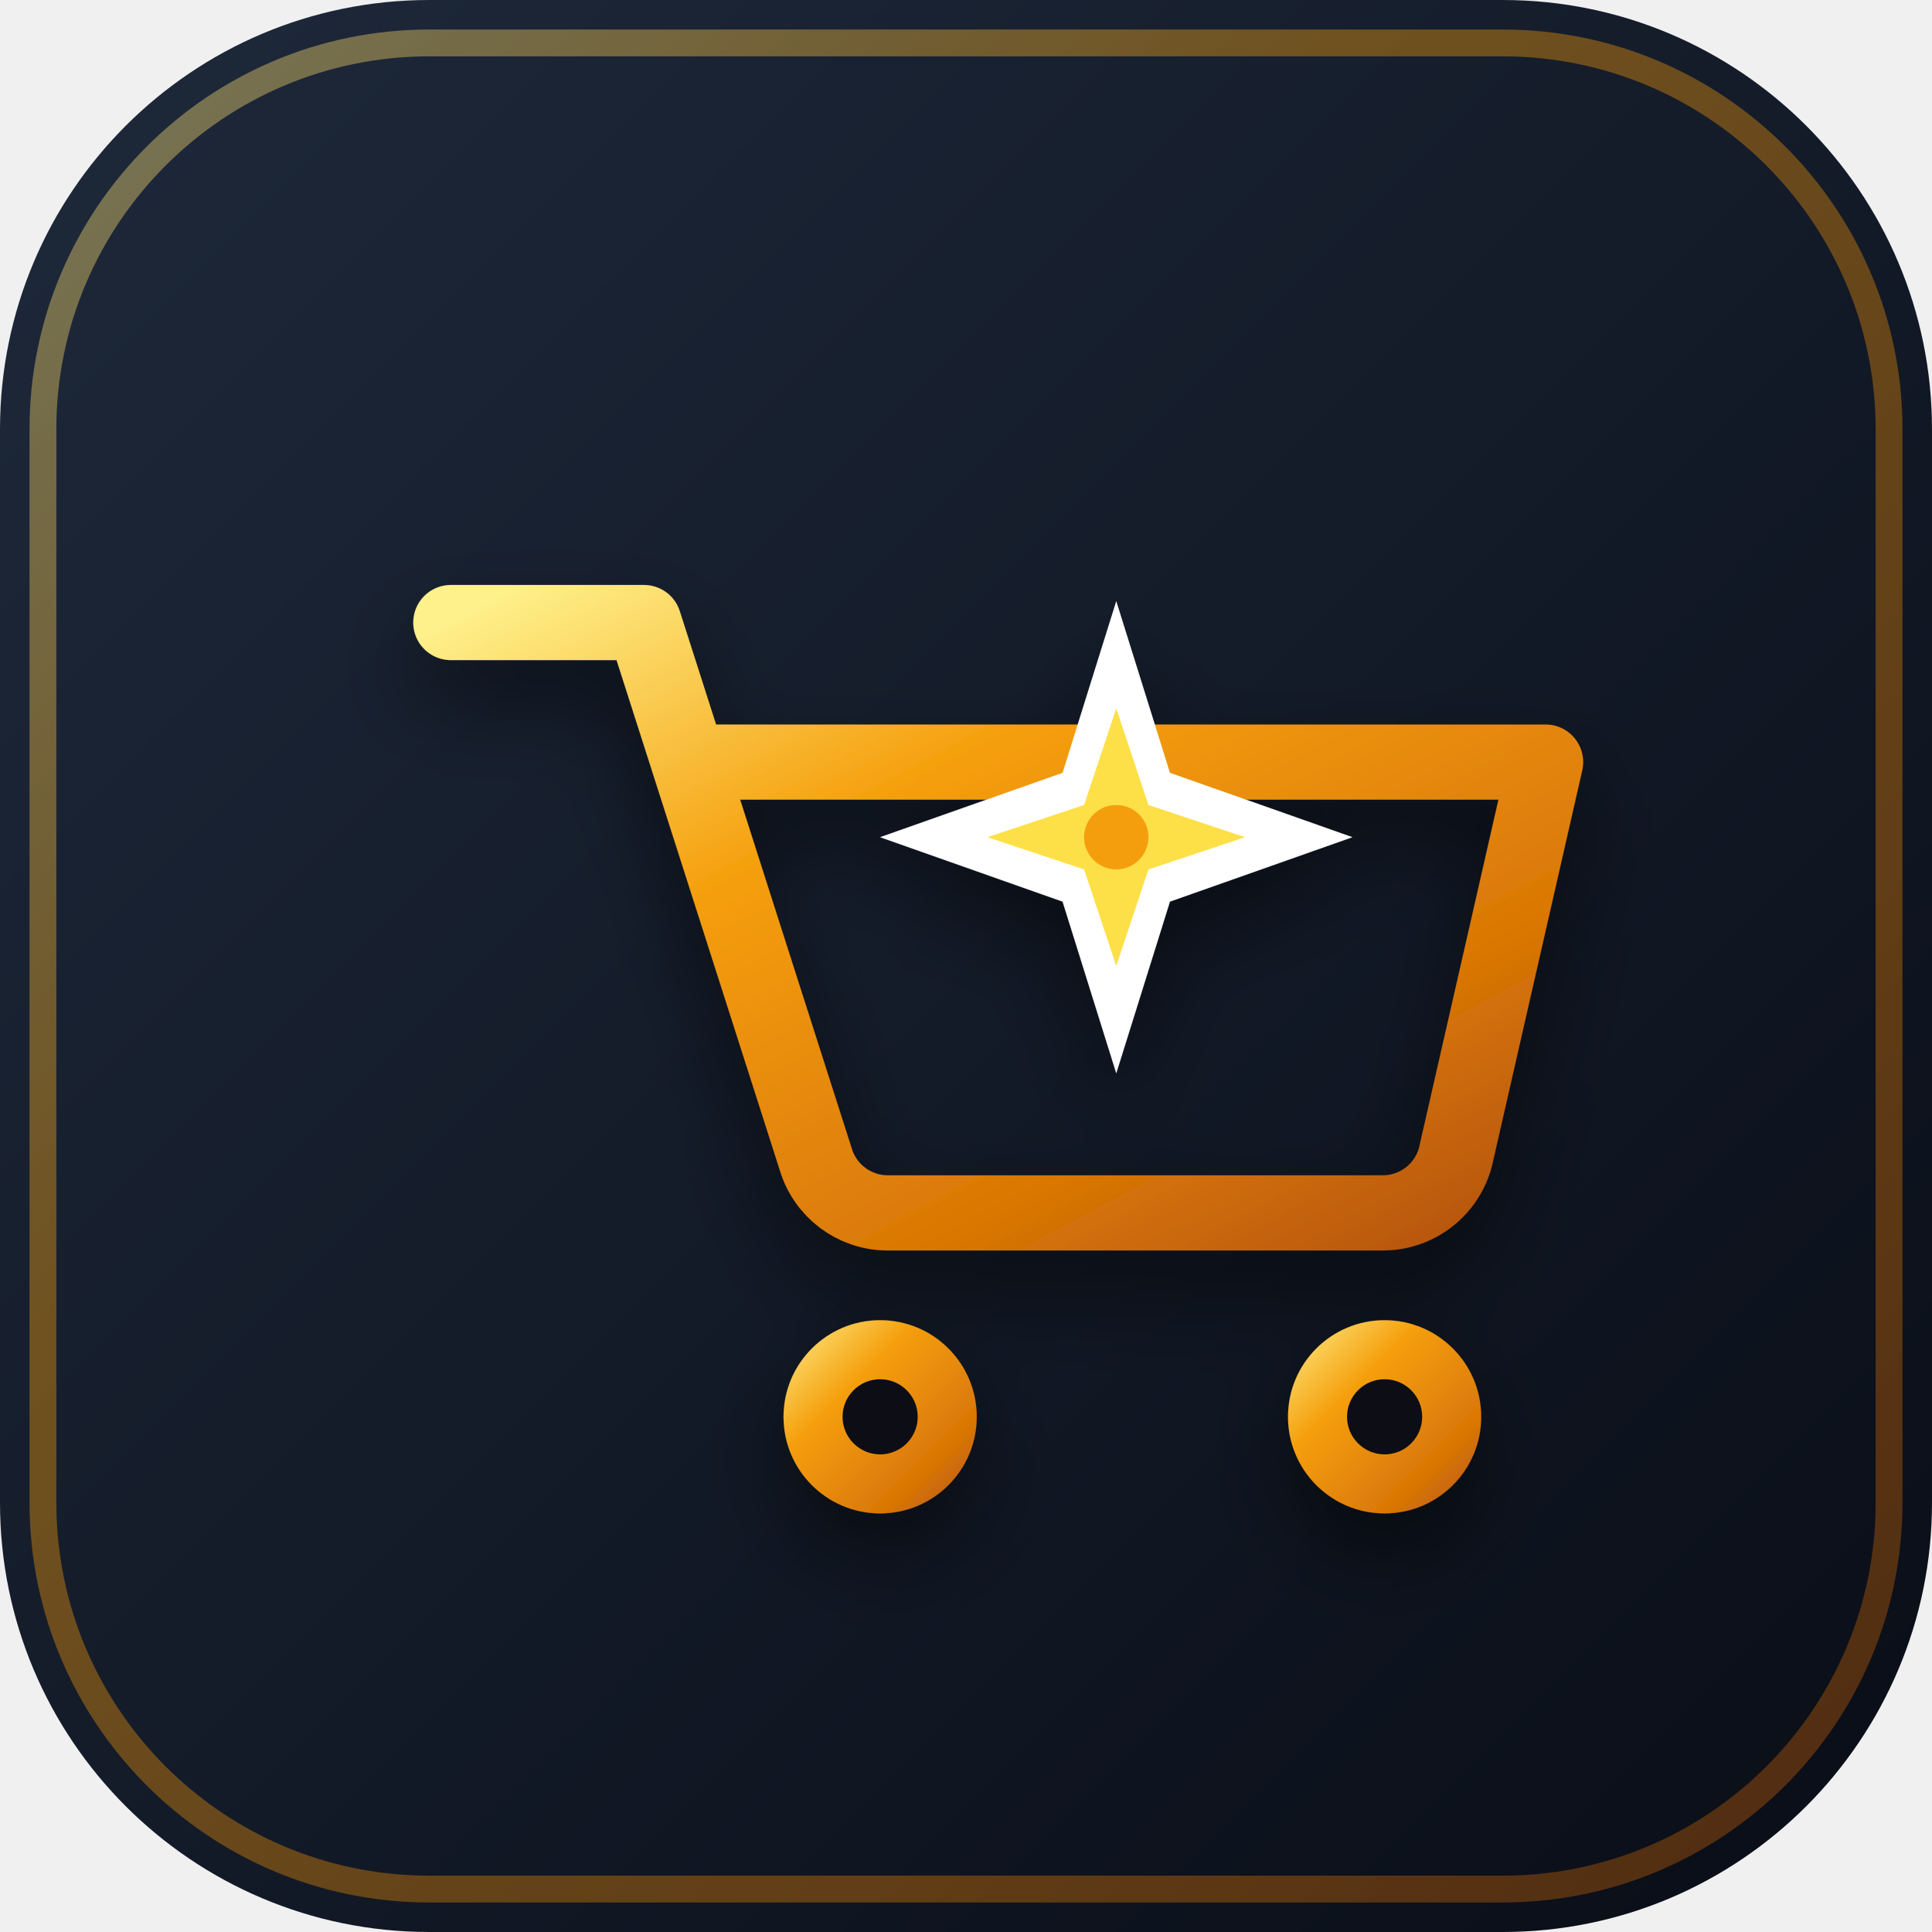
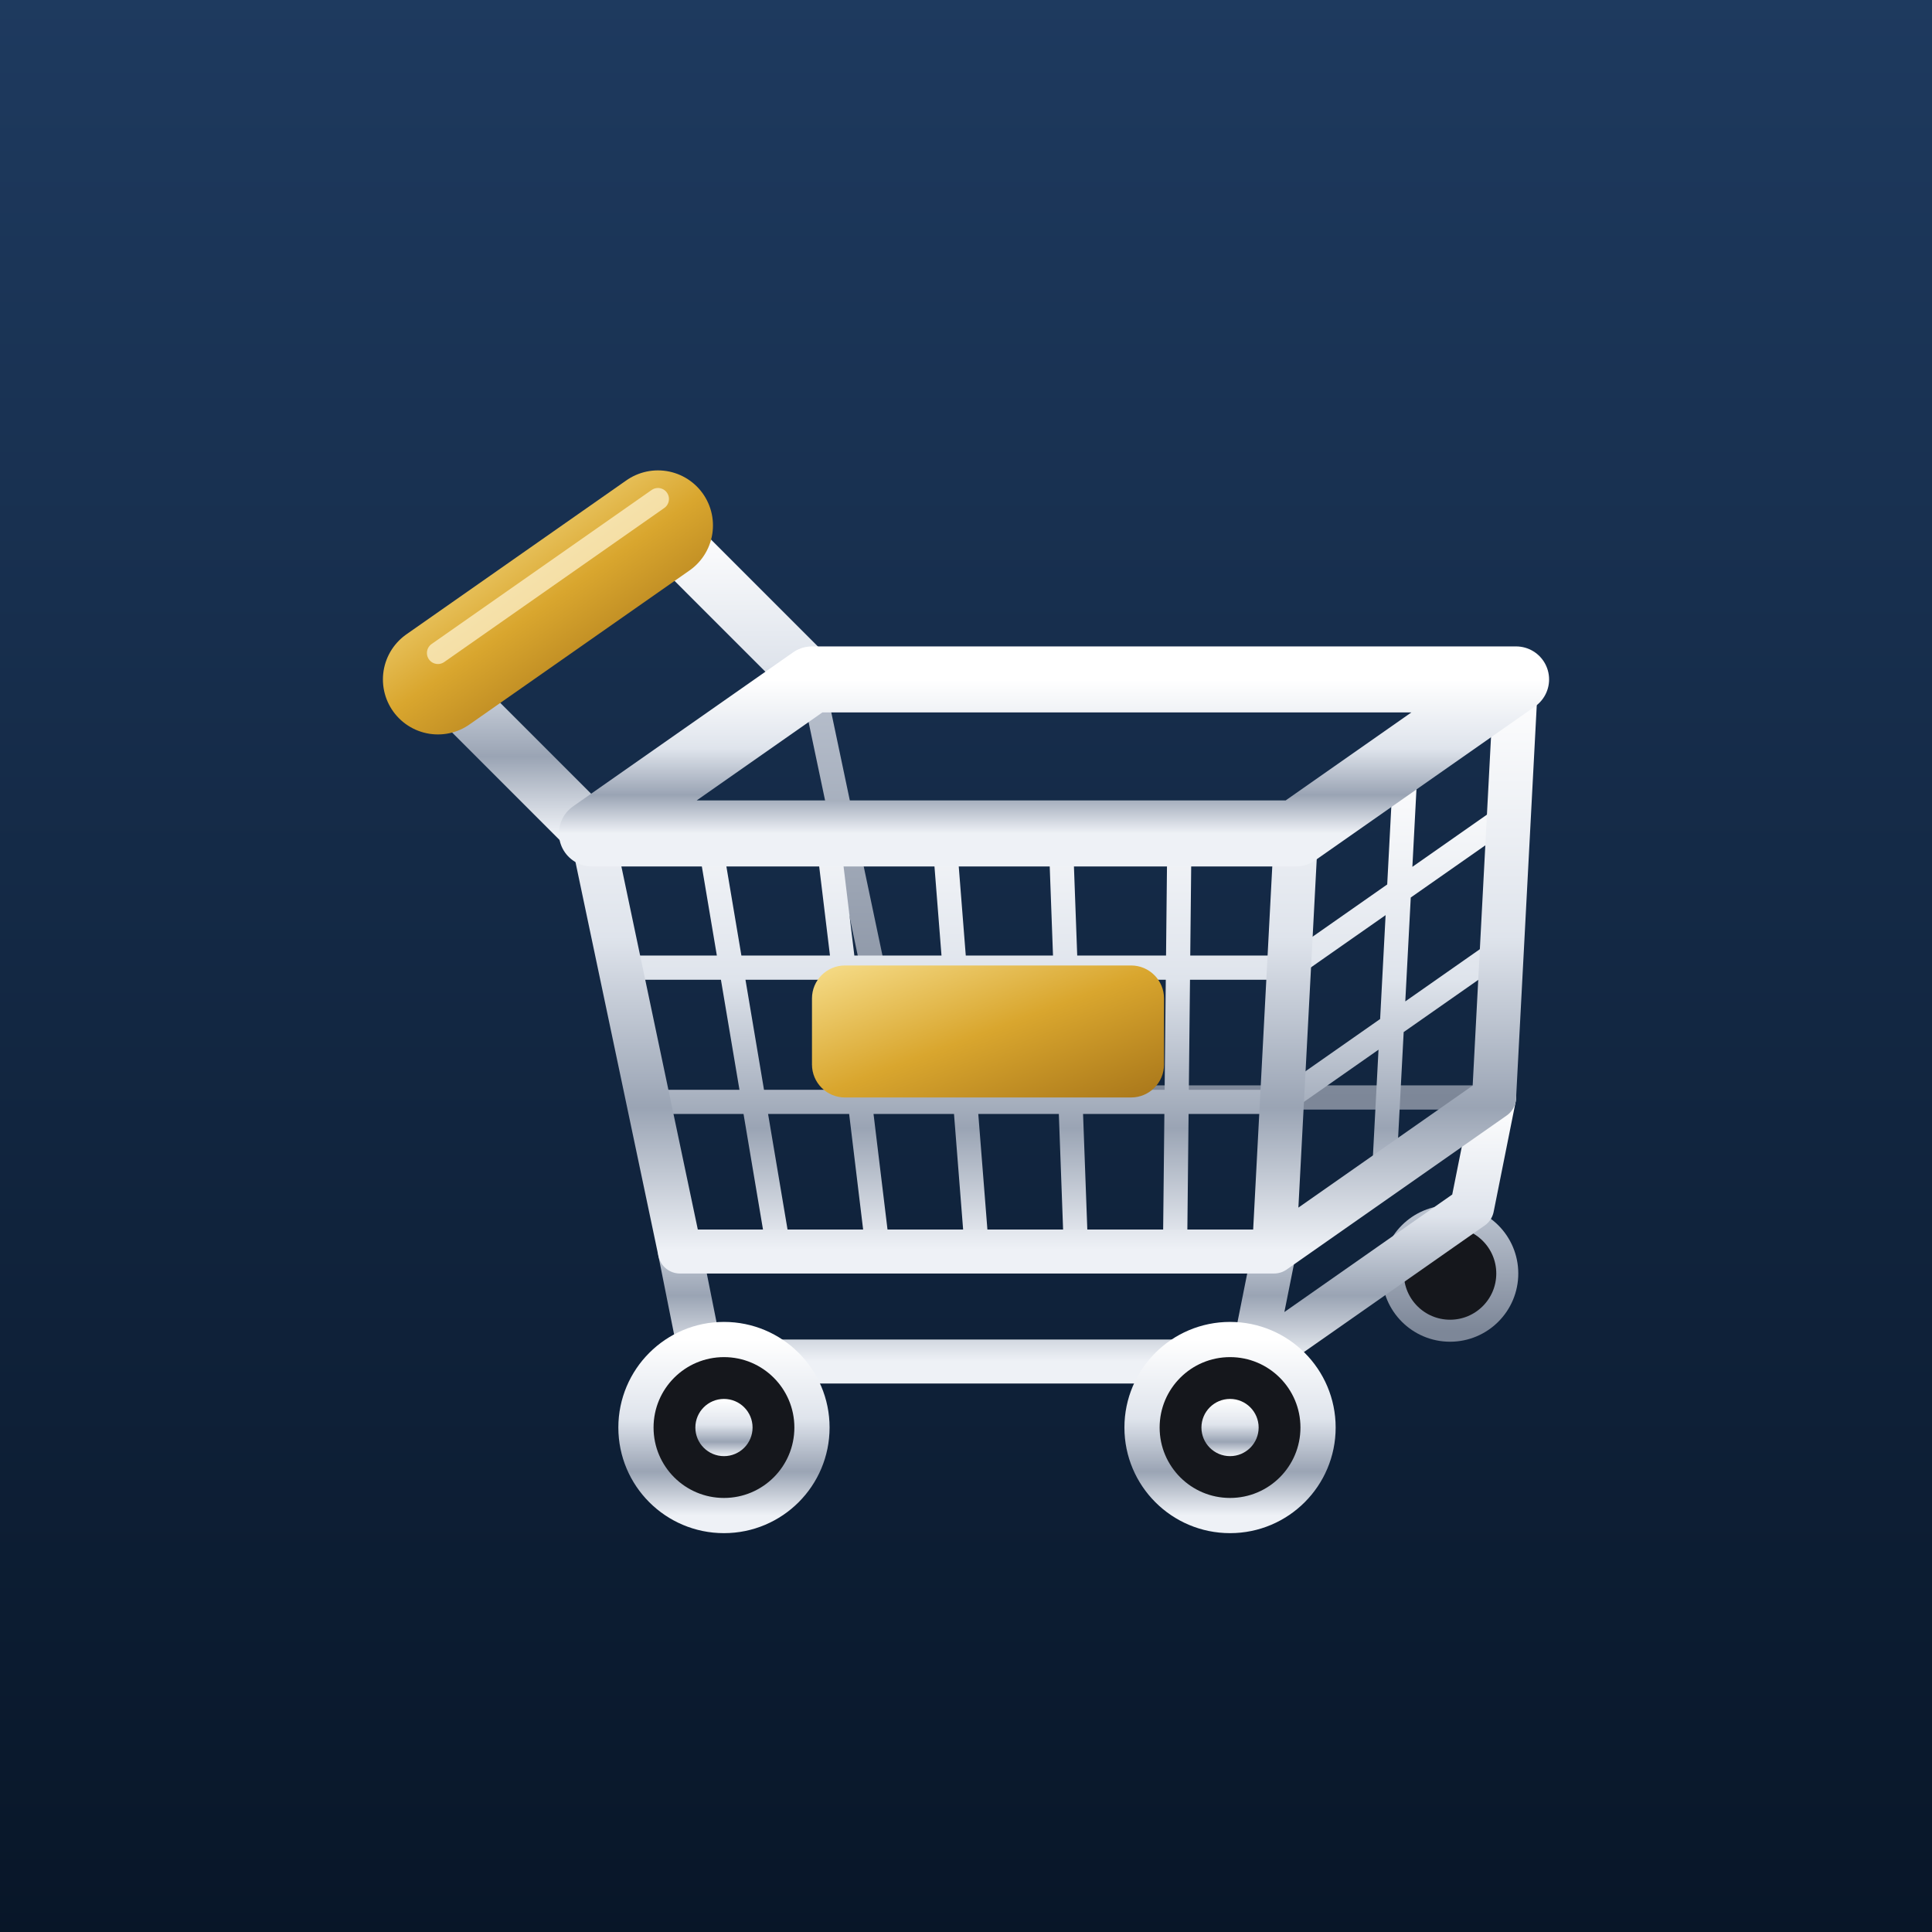
<svg xmlns="http://www.w3.org/2000/svg" viewBox="0 0 180 180">
  <defs>
-     <linearGradient id="touchNavy" x1="0%" y1="0%" x2="100%" y2="100%">
-       <stop offset="0%" stop-color="#1e293b" />
-       <stop offset="100%" stop-color="#090d16" />
+     <linearGradient id="touchNavy" x1="0" y1="0" x2="0" y2="1">
+       <stop offset="0" stop-color="#1e3a5f" />
+       <stop offset="1" stop-color="#081628" />
    </linearGradient>
-     <linearGradient id="touchGold" x1="0%" y1="0%" x2="100%" y2="100%">
-       <stop offset="0%" stop-color="#fef08a" />
-       <stop offset="35%" stop-color="#f59e0b" />
-       <stop offset="75%" stop-color="#d97706" />
-       <stop offset="100%" stop-color="#b45309" />
+     <linearGradient id="touchChrome" x1="0" y1="0" x2="0" y2="1">
+       <stop offset="0" stop-color="#ffffff" />
+       <stop offset="0.45" stop-color="#dfe4ec" />
+       <stop offset="0.75" stop-color="#9aa4b4" />
+       <stop offset="1" stop-color="#eef1f6" />
    </linearGradient>
-     <filter id="touchShadow" x="-20%" y="-20%" width="140%" height="140%">
-       <feDropShadow dx="0" dy="4" stdDeviation="4" flood-color="#000000" flood-opacity="0.5" />
-     </filter>
+     <linearGradient id="touchChromeFlat" x1="0" y1="0" x2="0" y2="1">
+       <stop offset="0" stop-color="#ffffff" />
+       <stop offset="1" stop-color="#c3cad6" />
+     </linearGradient>
+     <linearGradient id="touchChromeBack" x1="0" y1="0" x2="0" y2="1">
+       <stop offset="0" stop-color="#b9c1ce" />
+       <stop offset="1" stop-color="#7d8798" />
+     </linearGradient>
+     <linearGradient id="touchGold" x1="0" y1="0" x2="1" y2="1">
+       <stop offset="0" stop-color="#f6dd8a" />
+       <stop offset="0.5" stop-color="#d9a62e" />
+       <stop offset="1" stop-color="#a8761a" />
+     </linearGradient>
  </defs>
-   <rect width="180" height="180" rx="40" fill="url(#touchNavy)" />
-   <rect x="4" y="4" width="172" height="172" rx="36" fill="none" stroke="url(#touchGold)" stroke-width="2.5" stroke-opacity="0.4" />
-   <g filter="url(#touchShadow)" transform="translate(18, 16)">
-     <path d="M24 42 H42 L58 92 A7 7 0 0 0 64.6 97 H111 A7 7 0 0 0 117.6 91.8 L126 55 H48" fill="none" stroke="url(#touchGold)" stroke-width="7" stroke-linecap="round" stroke-linejoin="round" />
-     <g transform="translate(86, 62)">
-       <polygon points="0,-22 5,-6 22,0 5,6 0,22 -5,6 -22,0 -5,-6" fill="#ffffff" />
-       <polygon points="0,-12 3,-3 12,0 3,3 0,12 -3,3 -12,0 -3,-3" fill="#fde047" />
-       <circle cx="0" cy="0" r="3" fill="#f59e0b" />
+   <rect width="180" height="180" fill="url(#touchNavy)" />
+   <g transform="translate(90 92) scale(2.05) translate(-32 -32)">
+     <g fill="none" stroke-linecap="round" stroke-linejoin="round">
+       <path d="M25 18L29 37M29 37L56 37" stroke="url(#touchChromeBack)" stroke-width="1.1" />
+       <circle cx="54" cy="45" r="2.6" fill="#15171c" stroke="url(#touchChromeBack)" />
+       <path d="M19 44L20 49M46 44L45 49M56 37L55 42M20 49L45 49M45 49L55 42" stroke="url(#touchChrome)" stroke-width="2" />
+       <g stroke="url(#touchChrome)">
+         <path d="M20.3 25L23.5 44M25.7 25L28 44M31 25L32.5 44M36.3 25L37 44M41.7 25L41.5 44M52 21.5L51 40.5M17.6 37.2L46.4 37.2L56.4 30.2M16.3 31.1L46.7 31.1L56.7 24.1" stroke-width="1.1" />
+         <path d="M15 25 19 44 46 44 56 37 57 18M46 44L47 25" stroke-width="2" />
+         <path d="M15 25L8 18M25 18L18 11" stroke-width="2.5" />
+         <path d="M15 25 47 25 57 18 25 18Z" stroke-width="3" />
+       </g>
+       <path d="M8 18L18 11" stroke="url(#touchGold)" stroke-width="5" />
+       <path d="M8 18L18 11" stroke="#fff6d6" stroke-width="1" stroke-opacity="0.7" transform="translate(0 -1.2)" />
    </g>
-     <circle cx="64" cy="116" r="9" fill="url(#touchGold)" />
-     <circle cx="64" cy="116" r="3.5" fill="#090d16" />
-     <circle cx="111" cy="116" r="9" fill="url(#touchGold)" />
-     <circle cx="111" cy="116" r="3.5" fill="#090d16" />
+     <rect x="25" y="31" width="16" height="6" rx="1.5" fill="url(#touchGold)" />
+     <circle cx="21" cy="52" r="4" fill="#15171c" stroke="url(#touchChrome)" stroke-width="1.6" />
+     <circle cx="21" cy="52" r="1.3" fill="url(#touchChrome)" />
+     <circle cx="44" cy="52" r="4" fill="#15171c" stroke="url(#touchChrome)" stroke-width="1.6" />
+     <circle cx="44" cy="52" r="1.3" fill="url(#touchChrome)" />
  </g>
</svg>
